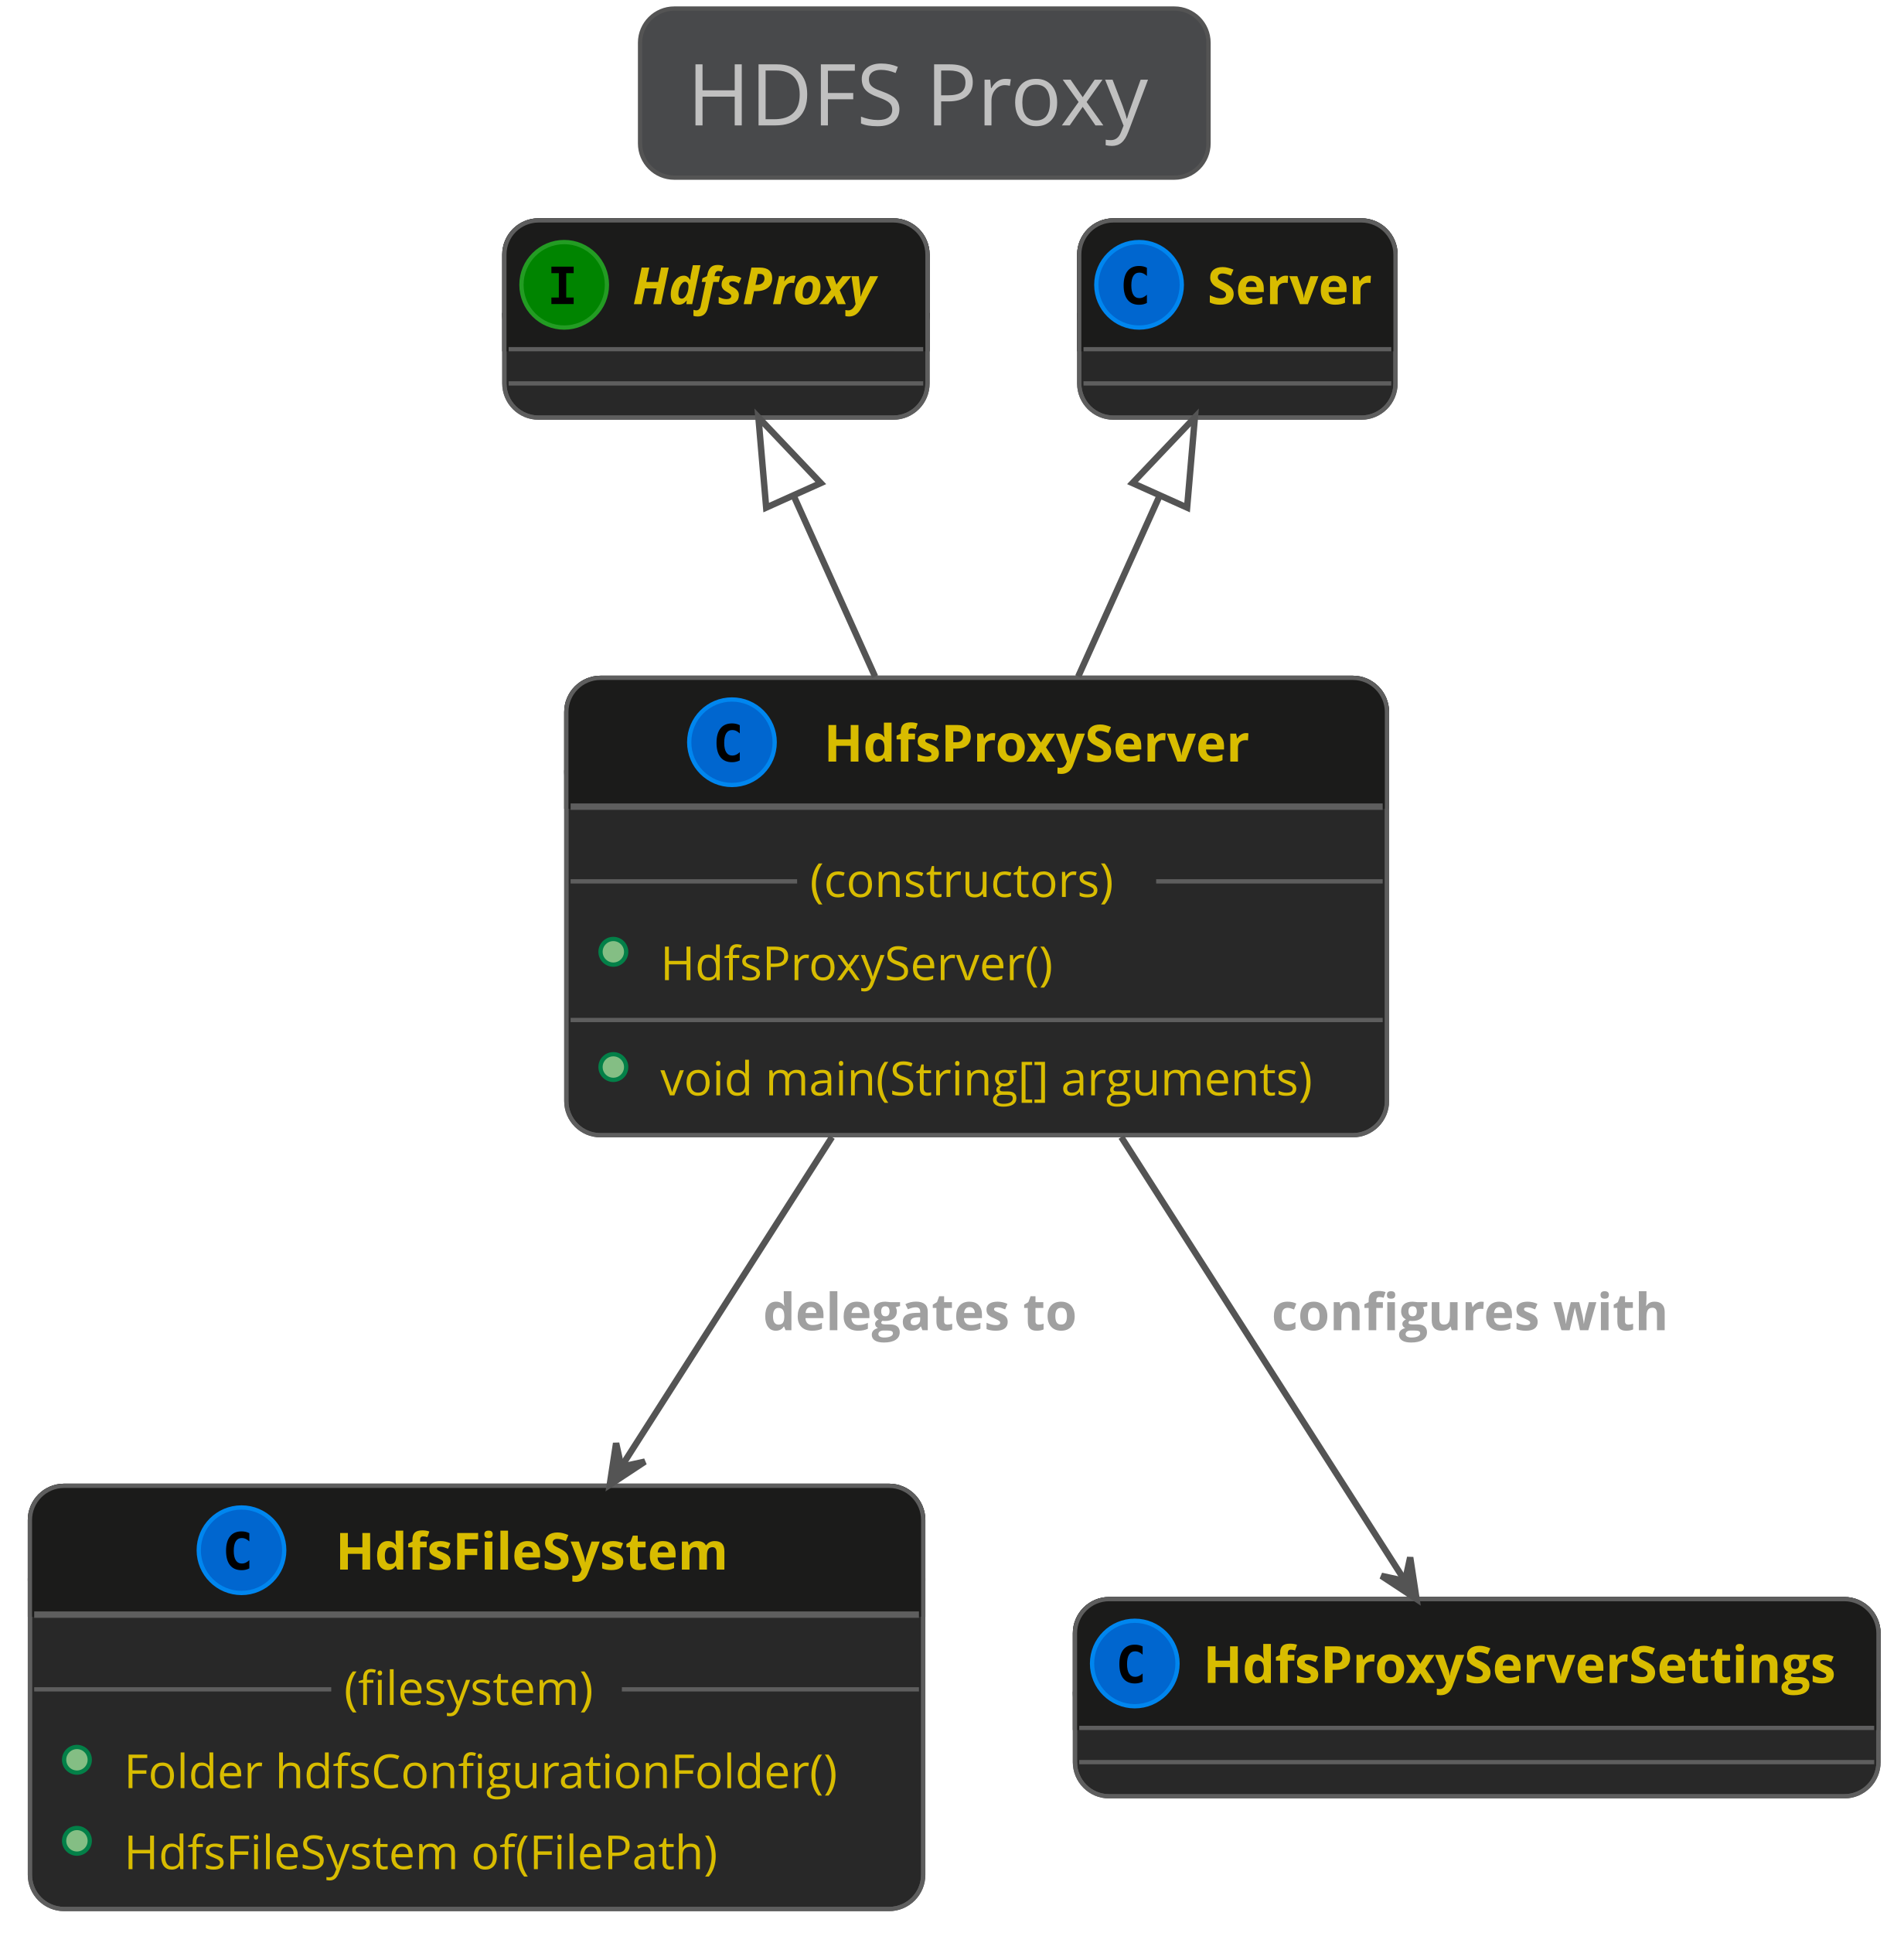
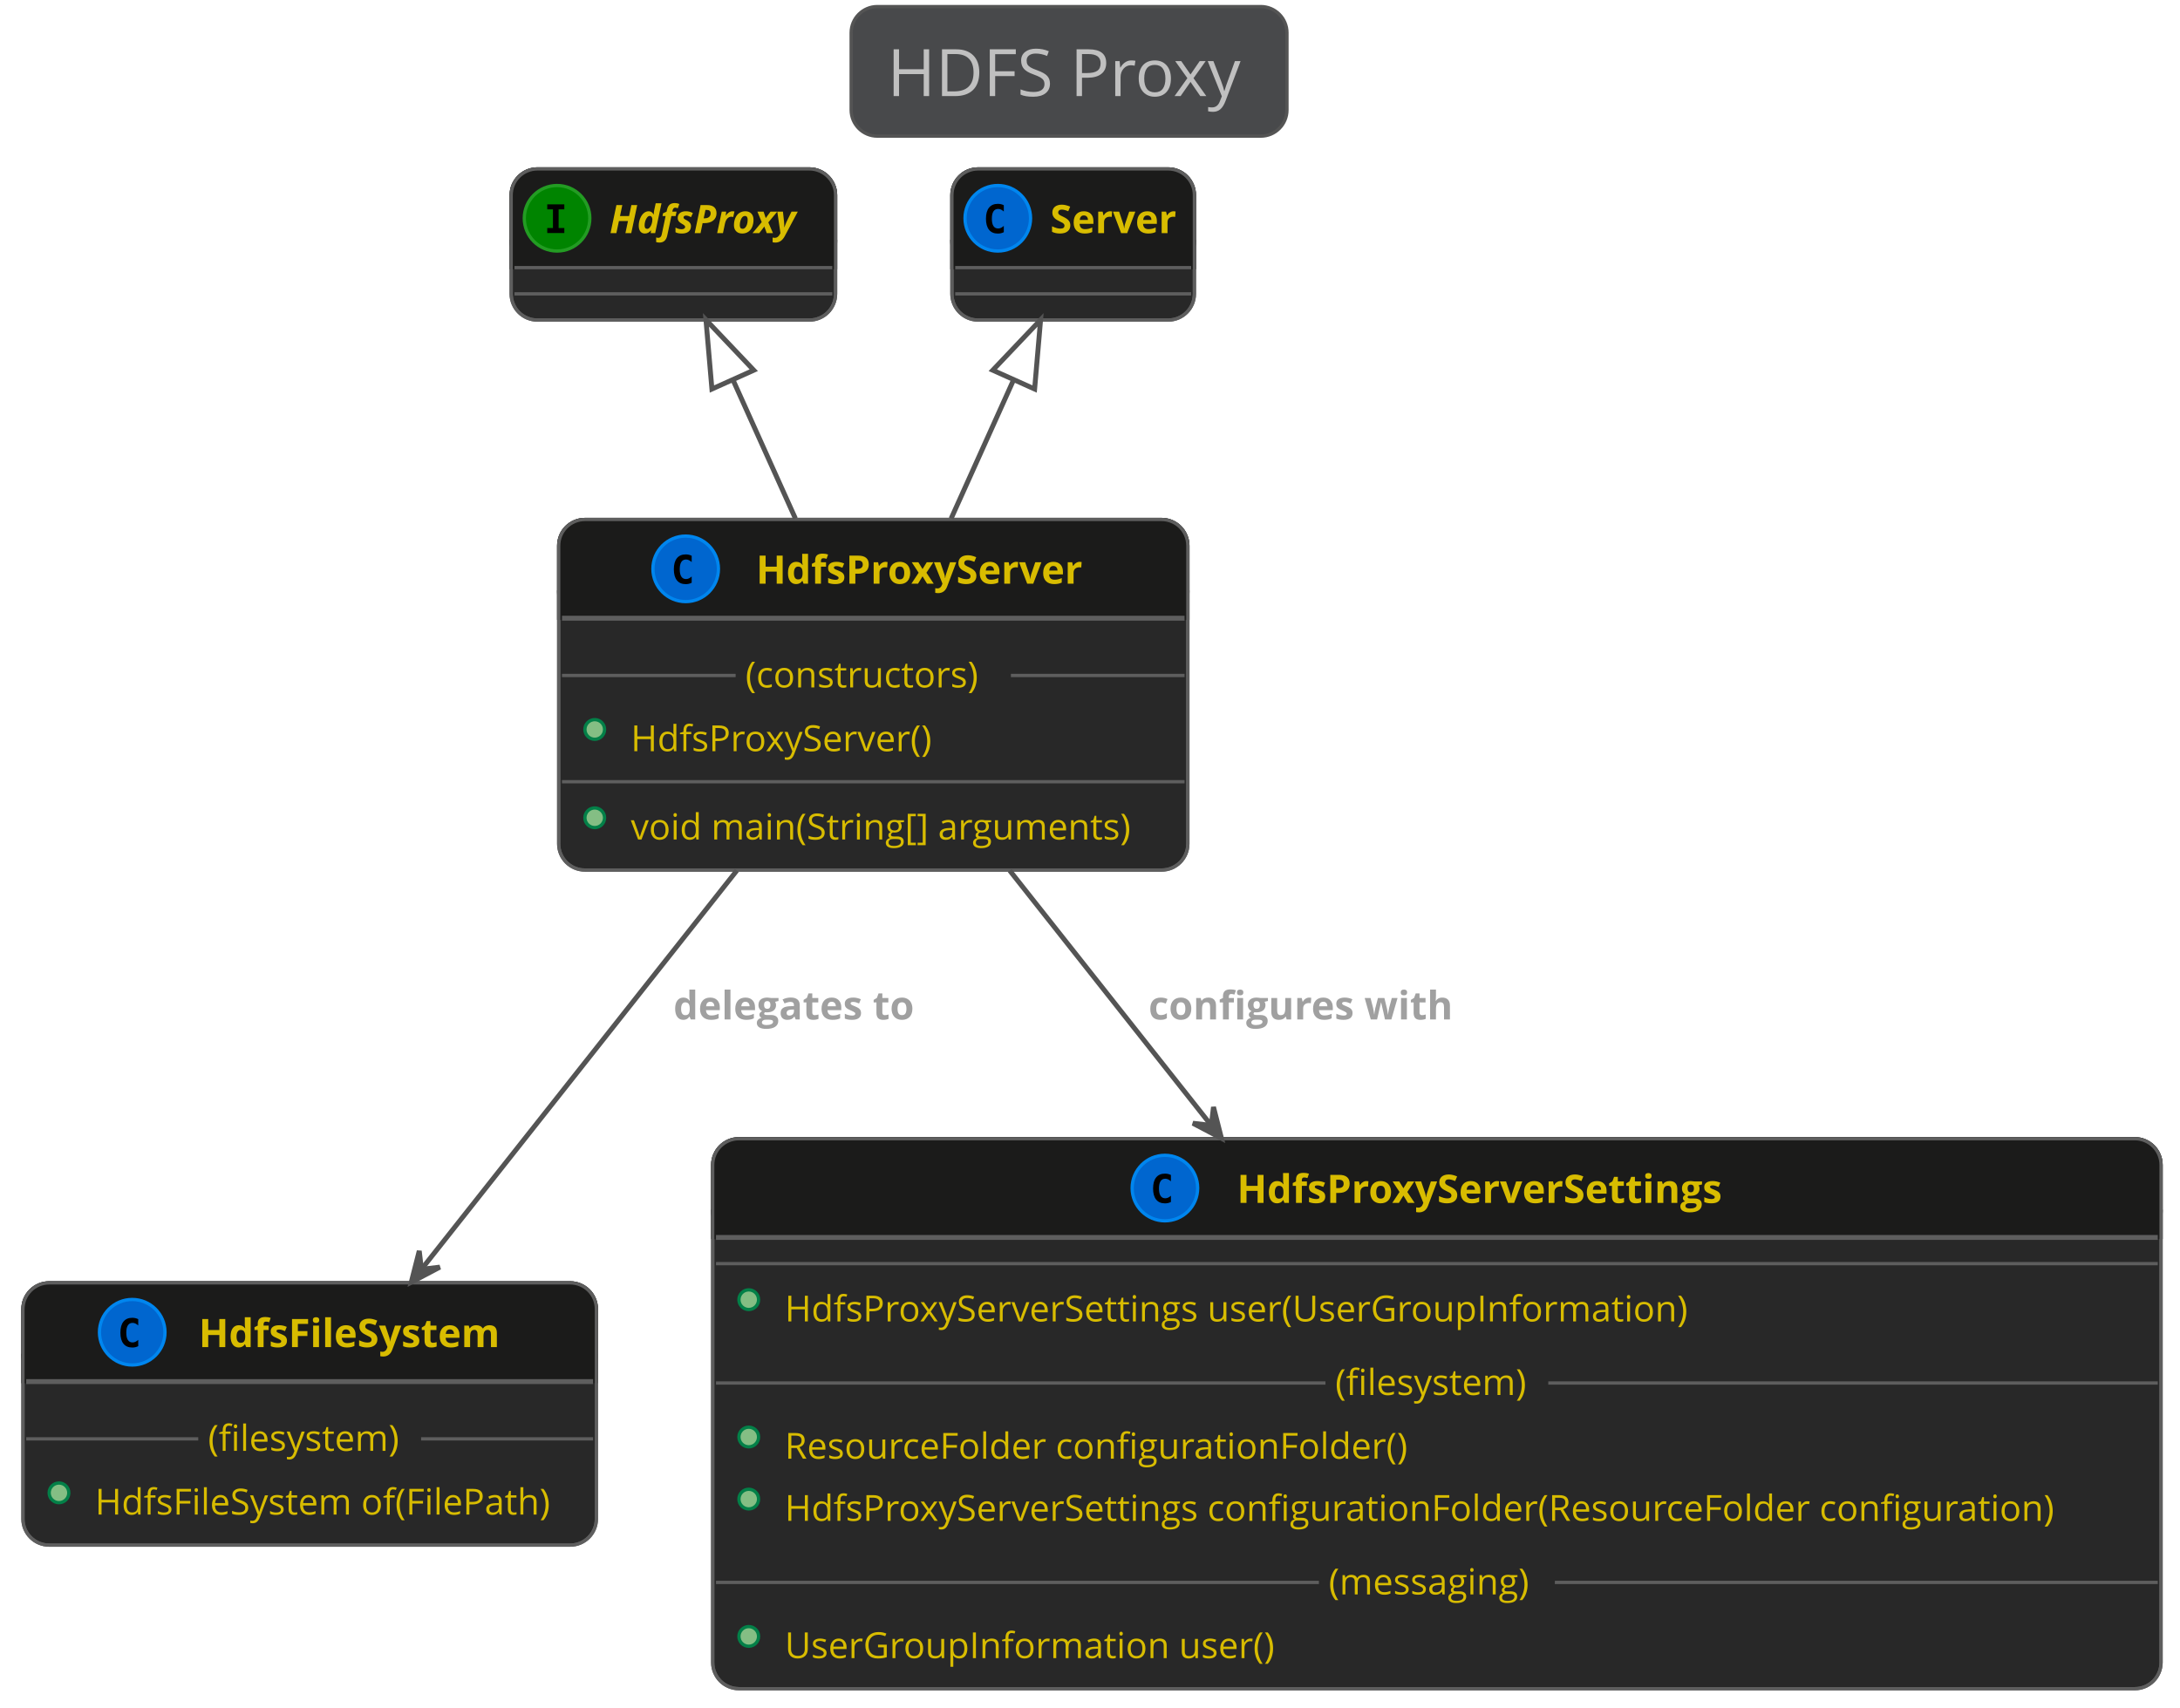
- <svg xmlns="http://www.w3.org/2000/svg" contentScriptType="application/ecmascript" contentStyleType="text/css" height="471.875px" preserveAspectRatio="none" style="width:464px;height:471px;background:#333333;" version="1.1" viewBox="0 0 464 471" width="464.583px" zoomAndPan="magnify">
+ <svg xmlns="http://www.w3.org/2000/svg" contentScriptType="application/ecmascript" contentStyleType="text/css" height="543.75px" preserveAspectRatio="none" style="width:693px;height:543px;background:#333333;" version="1.1" viewBox="0 0 693 543" width="693.75px" zoomAndPan="magnify">
  <defs />
  <g>
-     <rect fill="#48494B" height="41.203" rx="8.333" ry="8.333" style="stroke:#545454;stroke-width:1.042;" width="138.542" x="155.99" y="2.083" />
-     <text fill="#C0C0C0" font-family="Open Sans,Avenir,Nunito,Arial,Helvetica,SansSerif" font-size="20.833" lengthAdjust="spacing" textLength="115.625" x="167.448" y="30.558">HDFS Proxy</text>
-     <rect codeLine="6" fill="#282828" height="48.055" id="HdfsProxy" rx="8.333" ry="8.333" style="stroke:#5E5E5E;stroke-width:1.042;" width="103.125" x="122.917" y="53.703" />
-     <rect fill="#1B1B1A" height="31.388" rx="8.333" ry="8.333" style="stroke:#1B1B1A;stroke-width:1.042;" width="103.125" x="122.917" y="53.703" />
-     <rect fill="#1B1B1A" height="8.333" style="stroke:#1B1B1A;stroke-width:1.042;" width="103.125" x="122.917" y="76.758" />
-     <rect codeLine="6" fill="none" height="48.055" id="HdfsProxy" rx="8.333" ry="8.333" style="stroke:#5E5E5E;stroke-width:1.042;" width="103.125" x="122.917" y="53.703" />
-     <ellipse cx="137.5" cy="69.397" fill="#008400" rx="10.417" ry="10.417" style="stroke:#239C23;stroke-width:1.042;" />
-     <path d="M134.383,66.559 L134.383,64.972 L139.809,64.972 L139.809,66.559 L137.996,66.559 L137.996,72.498 L139.809,72.498 L139.809,74.085 L134.383,74.085 L134.383,72.498 L136.196,72.498 L136.196,66.559 Z " fill="#000000" />
-     <text fill="#D8BC00" font-family="Open Sans,Avenir,Nunito,Arial,Helvetica,SansSerif" font-size="12.5" font-style="italic" font-weight="bold" lengthAdjust="spacing" textLength="65.625" x="154.167" y="74.121">HdfsProxy</text>
-     <line style="stroke:#5E5E5E;stroke-width:1.042;" x1="123.958" x2="225" y1="85.091" y2="85.091" />
-     <line style="stroke:#5E5E5E;stroke-width:1.042;" x1="123.958" x2="225" y1="93.424" y2="93.424" />
-     <rect codeLine="8" fill="#282828" height="103.123" id="HdfsFileSystem" rx="8.333" ry="8.333" style="stroke:#5E5E5E;stroke-width:1.042;" width="217.708" x="7.292" y="362.036" />
-     <rect fill="#1B1B1A" height="31.388" rx="8.333" ry="8.333" style="stroke:#1B1B1A;stroke-width:1.042;" width="217.708" x="7.292" y="362.036" />
-     <rect fill="#1B1B1A" height="8.333" style="stroke:#1B1B1A;stroke-width:1.042;" width="217.708" x="7.292" y="385.091" />
-     <rect codeLine="8" fill="none" height="103.123" id="HdfsFileSystem" rx="8.333" ry="8.333" style="stroke:#5E5E5E;stroke-width:1.042;" width="217.708" x="7.292" y="362.036" />
-     <ellipse cx="58.854" cy="377.73" fill="#0066CF" rx="10.417" ry="10.417" style="stroke:#0086EF;stroke-width:1.042;" />
-     <path d="M60.765,382.155 Q60.337,382.375 59.867,382.485 Q59.397,382.595 58.879,382.595 Q57.035,382.595 56.065,381.38 Q55.094,380.166 55.094,377.871 Q55.094,375.57 56.065,374.355 Q57.035,373.14 58.879,373.14 Q59.397,373.14 59.873,373.25 Q60.349,373.36 60.765,373.58 L60.765,375.582 Q60.301,375.155 59.864,374.956 Q59.428,374.758 58.964,374.758 Q57.975,374.758 57.472,375.542 Q56.968,376.327 56.968,377.871 Q56.968,379.409 57.472,380.193 Q57.975,380.977 58.964,380.977 Q59.428,380.977 59.864,380.779 Q60.301,380.581 60.765,380.153 Z " fill="#000000" />
-     <text fill="#D8BC00" font-family="Open Sans,Avenir,Nunito,Arial,Helvetica,SansSerif" font-size="12.5" font-weight="bold" lengthAdjust="spacing" textLength="100" x="81.771" y="382.454">HdfsFileSystem</text>
-     <line style="stroke:#5E5E5E;stroke-width:1.562;" x1="8.333" x2="223.958" y1="393.425" y2="393.425" />
-     <ellipse cx="18.75" cy="428.794" fill="#84BE84" rx="3.125" ry="3.125" style="stroke:#038048;stroke-width:1.042;" />
-     <text fill="#D8BC00" font-family="Open Sans,Avenir,Nunito,Arial,Helvetica,SansSerif" font-size="11.458" lengthAdjust="spacing" textLength="185.417" x="30.208" y="435.706">Folder hdfsConfigurationFolder()</text>
-     <ellipse cx="18.75" cy="448.539" fill="#84BE84" rx="3.125" ry="3.125" style="stroke:#038048;stroke-width:1.042;" />
-     <text fill="#D8BC00" font-family="Open Sans,Avenir,Nunito,Arial,Helvetica,SansSerif" font-size="11.458" lengthAdjust="spacing" textLength="150" x="30.208" y="455.45">HdfsFileSystem of(FilePath)</text>
-     <line style="stroke:#5E5E5E;stroke-width:1.042;" x1="8.333" x2="80.729" y1="411.63" y2="411.63" />
-     <text fill="#D8BC00" font-family="Open Sans,Avenir,Nunito,Arial,Helvetica,SansSerif" font-size="11.458" lengthAdjust="spacing" textLength="64.583" x="83.854" y="415.44">(filesystem)</text>
-     <line style="stroke:#5E5E5E;stroke-width:1.042;" x1="151.562" x2="223.958" y1="411.63" y2="411.63" />
-     <rect fill="#282828" height="48.055" id="Server" rx="8.333" ry="8.333" style="stroke:#5E5E5E;stroke-width:1.042;" width="77.083" x="263.021" y="53.703" />
-     <rect fill="#1B1B1A" height="31.388" rx="8.333" ry="8.333" style="stroke:#1B1B1A;stroke-width:1.042;" width="77.083" x="263.021" y="53.703" />
-     <rect fill="#1B1B1A" height="8.333" style="stroke:#1B1B1A;stroke-width:1.042;" width="77.083" x="263.021" y="76.758" />
-     <rect fill="none" height="48.055" id="Server" rx="8.333" ry="8.333" style="stroke:#5E5E5E;stroke-width:1.042;" width="77.083" x="263.021" y="53.703" />
-     <ellipse cx="277.604" cy="69.397" fill="#0066CF" rx="10.417" ry="10.417" style="stroke:#0086EF;stroke-width:1.042;" />
-     <path d="M279.515,73.822 Q279.087,74.042 278.617,74.152 Q278.147,74.261 277.629,74.261 Q275.785,74.261 274.815,73.047 Q273.844,71.832 273.844,69.537 Q273.844,67.236 274.815,66.022 Q275.785,64.807 277.629,64.807 Q278.147,64.807 278.623,64.917 Q279.099,65.027 279.515,65.247 L279.515,67.249 Q279.051,66.821 278.614,66.623 Q278.178,66.425 277.714,66.425 Q276.725,66.425 276.222,67.209 Q275.718,67.993 275.718,69.537 Q275.718,71.075 276.222,71.86 Q276.725,72.644 277.714,72.644 Q278.178,72.644 278.614,72.446 Q279.051,72.247 279.515,71.82 Z " fill="#000000" />
-     <text fill="#D8BC00" font-family="Open Sans,Avenir,Nunito,Arial,Helvetica,SansSerif" font-size="12.5" font-weight="bold" lengthAdjust="spacing" textLength="39.583" x="294.271" y="74.121">Server</text>
-     <line style="stroke:#5E5E5E;stroke-width:1.042;" x1="264.062" x2="339.062" y1="85.091" y2="85.091" />
-     <line style="stroke:#5E5E5E;stroke-width:1.042;" x1="264.062" x2="339.062" y1="93.424" y2="93.424" />
-     <rect codeLine="19" fill="#282828" height="111.456" id="HdfsProxyServer" rx="8.333" ry="8.333" style="stroke:#5E5E5E;stroke-width:1.042;" width="200" x="138.021" y="165.161" />
-     <rect fill="#1B1B1A" height="31.388" rx="8.333" ry="8.333" style="stroke:#1B1B1A;stroke-width:1.042;" width="200" x="138.021" y="165.161" />
-     <rect fill="#1B1B1A" height="8.333" style="stroke:#1B1B1A;stroke-width:1.042;" width="200" x="138.021" y="188.216" />
-     <rect codeLine="19" fill="none" height="111.456" id="HdfsProxyServer" rx="8.333" ry="8.333" style="stroke:#5E5E5E;stroke-width:1.042;" width="200" x="138.021" y="165.161" />
-     <ellipse cx="178.385" cy="180.855" fill="#0066CF" rx="10.417" ry="10.417" style="stroke:#0086EF;stroke-width:1.042;" />
-     <path d="M180.296,185.28 Q179.869,185.5 179.399,185.61 Q178.929,185.72 178.41,185.72 Q176.567,185.72 175.596,184.505 Q174.626,183.291 174.626,180.996 Q174.626,178.695 175.596,177.48 Q176.567,176.266 178.41,176.266 Q178.929,176.266 179.405,176.375 Q179.881,176.485 180.296,176.705 L180.296,178.707 Q179.832,178.28 179.395,178.081 Q178.959,177.883 178.495,177.883 Q177.506,177.883 177.003,178.667 Q176.499,179.452 176.499,180.996 Q176.499,182.534 177.003,183.318 Q177.506,184.102 178.495,184.102 Q178.959,184.102 179.395,183.904 Q179.832,183.706 180.296,183.278 Z " fill="#000000" />
-     <text fill="#D8BC00" font-family="Open Sans,Avenir,Nunito,Arial,Helvetica,SansSerif" font-size="12.5" font-weight="bold" lengthAdjust="spacing" textLength="105.208" x="200.781" y="185.579">HdfsProxyServer</text>
-     <line style="stroke:#5E5E5E;stroke-width:1.562;" x1="139.062" x2="336.979" y1="196.549" y2="196.549" />
-     <ellipse cx="149.479" cy="231.919" fill="#84BE84" rx="3.125" ry="3.125" style="stroke:#038048;stroke-width:1.042;" />
-     <text fill="#D8BC00" font-family="Open Sans,Avenir,Nunito,Arial,Helvetica,SansSerif" font-size="11.458" lengthAdjust="spacing" textLength="102.083" x="160.938" y="238.831">HdfsProxyServer()</text>
-     <line style="stroke:#5E5E5E;stroke-width:1.042;" x1="139.062" x2="194.271" y1="214.755" y2="214.755" />
-     <text fill="#D8BC00" font-family="Open Sans,Avenir,Nunito,Arial,Helvetica,SansSerif" font-size="11.458" lengthAdjust="spacing" textLength="81.25" x="197.396" y="218.565">(constructors)</text>
-     <line style="stroke:#5E5E5E;stroke-width:1.042;" x1="281.771" x2="336.979" y1="214.755" y2="214.755" />
-     <line style="stroke:#5E5E5E;stroke-width:1.042;" x1="139.062" x2="336.979" y1="248.539" y2="248.539" />
-     <ellipse cx="149.479" cy="259.998" fill="#84BE84" rx="3.125" ry="3.125" style="stroke:#038048;stroke-width:1.042;" />
-     <text fill="#D8BC00" font-family="Open Sans,Avenir,Nunito,Arial,Helvetica,SansSerif" font-size="11.458" lengthAdjust="spacing" textLength="167.708" x="160.938" y="266.909">void main(String[] arguments)</text>
-     <rect codeLine="27" fill="#282828" height="48.055" id="HdfsProxyServerSettings" rx="8.333" ry="8.333" style="stroke:#5E5E5E;stroke-width:1.042;" width="195.833" x="261.979" y="389.64" />
-     <rect fill="#1B1B1A" height="31.388" rx="8.333" ry="8.333" style="stroke:#1B1B1A;stroke-width:1.042;" width="195.833" x="261.979" y="389.64" />
-     <rect fill="#1B1B1A" height="8.333" style="stroke:#1B1B1A;stroke-width:1.042;" width="195.833" x="261.979" y="412.695" />
-     <rect codeLine="27" fill="none" height="48.055" id="HdfsProxyServerSettings" rx="8.333" ry="8.333" style="stroke:#5E5E5E;stroke-width:1.042;" width="195.833" x="261.979" y="389.64" />
-     <ellipse cx="276.562" cy="405.334" fill="#0066CF" rx="10.417" ry="10.417" style="stroke:#0086EF;stroke-width:1.042;" />
-     <path d="M278.473,409.76 Q278.046,409.979 277.576,410.089 Q277.106,410.199 276.587,410.199 Q274.744,410.199 273.773,408.984 Q272.803,407.77 272.803,405.475 Q272.803,403.174 273.773,401.959 Q274.744,400.745 276.587,400.745 Q277.106,400.745 277.582,400.854 Q278.058,400.964 278.473,401.184 L278.473,403.186 Q278.009,402.759 277.573,402.56 Q277.136,402.362 276.672,402.362 Q275.684,402.362 275.18,403.146 Q274.676,403.931 274.676,405.475 Q274.676,407.013 275.18,407.797 Q275.684,408.582 276.672,408.582 Q277.136,408.582 277.573,408.383 Q278.009,408.185 278.473,407.758 Z " fill="#000000" />
-     <text fill="#D8BC00" font-family="Open Sans,Avenir,Nunito,Arial,Helvetica,SansSerif" font-size="12.5" font-weight="bold" lengthAdjust="spacing" textLength="158.333" x="293.229" y="410.059">HdfsProxyServerSettings</text>
-     <line style="stroke:#5E5E5E;stroke-width:1.042;" x1="263.021" x2="456.771" y1="421.029" y2="421.029" />
-     <line style="stroke:#5E5E5E;stroke-width:1.042;" x1="263.021" x2="456.771" y1="429.362" y2="429.362" />
-     <path codeLine="15" d="M282.542,120.953 C276.333,134.744 269.344,150.276 262.771,164.859 " fill="none" id="Server-backto-HdfsProxyServer" style="stroke:#545454;stroke-width:1.562;" />
-     <polygon fill="none" points="276.01,117.703,291.208,101.692,289.312,123.682,276.01,117.703" style="stroke:#545454;stroke-width:1.562;" />
-     <path codeLine="16" d="M193.5,120.953 C199.708,134.744 206.698,150.276 213.271,164.859 " fill="none" id="HdfsProxy-backto-HdfsProxyServer" style="stroke:#545454;stroke-width:1.562;" />
-     <polygon fill="none" points="186.729,123.682,184.833,101.692,200.031,117.703,186.729,123.682" style="stroke:#545454;stroke-width:1.562;" />
-     <path codeLine="17" d="M202.771,277.067 C186.688,302.224 167.688,331.942 151.583,357.14 " fill="none" id="HdfsProxyServer-to-HdfsFileSystem" style="stroke:#545454;stroke-width:1.562;" />
-     <polygon fill="#545454" points="148.604,361.786,157.17,356.14,151.414,357.401,150.153,351.644,148.604,361.786" style="stroke:#545454;stroke-width:1.562;" />
-     <text fill="#A0A0A0" font-family="Open Sans,Avenir,Nunito,Arial,Helvetica,SansSerif" font-size="12.5" font-weight="bold" lengthAdjust="spacing" textLength="80.208" x="185.938" y="324.121">delegates to</text>
-     <path codeLine="18" d="M273.271,277.067 C295.865,312.411 324.229,356.776 342.219,384.901 " fill="none" id="HdfsProxyServer-to-HdfsProxyServerSettings" style="stroke:#545454;stroke-width:1.562;" />
-     <polygon fill="#545454" points="345.229,389.62,343.68,379.478,342.42,385.234,336.663,383.973,345.229,389.62" style="stroke:#545454;stroke-width:1.562;" />
-     <text fill="#A0A0A0" font-family="Open Sans,Avenir,Nunito,Arial,Helvetica,SansSerif" font-size="12.5" font-weight="bold" lengthAdjust="spacing" textLength="101.042" x="309.896" y="324.121">configures with</text>
+     <rect fill="#48494B" height="41.203" rx="8.333" ry="8.333" style="stroke:#545454;stroke-width:1.042;" width="138.542" x="270.573" y="2.083" />
+     <text fill="#C0C0C0" font-family="Open Sans,Avenir,Nunito,Arial,Helvetica,SansSerif" font-size="20.833" lengthAdjust="spacing" textLength="115.625" x="282.031" y="30.558">HDFS Proxy</text>
+     <rect codeLine="6" fill="#282828" height="48.055" id="HdfsProxy" rx="8.333" ry="8.333" style="stroke:#5E5E5E;stroke-width:1.042;" width="103.125" x="162.5" y="53.703" />
+     <rect fill="#1B1B1A" height="31.388" rx="8.333" ry="8.333" style="stroke:#1B1B1A;stroke-width:1.042;" width="103.125" x="162.5" y="53.703" />
+     <rect fill="#1B1B1A" height="8.333" style="stroke:#1B1B1A;stroke-width:1.042;" width="103.125" x="162.5" y="76.758" />
+     <rect codeLine="6" fill="none" height="48.055" id="HdfsProxy" rx="8.333" ry="8.333" style="stroke:#5E5E5E;stroke-width:1.042;" width="103.125" x="162.5" y="53.703" />
+     <ellipse cx="177.083" cy="69.397" fill="#008400" rx="10.417" ry="10.417" style="stroke:#239C23;stroke-width:1.042;" />
+     <path d="M173.966,66.559 L173.966,64.972 L179.393,64.972 L179.393,66.559 L177.58,66.559 L177.58,72.498 L179.393,72.498 L179.393,74.085 L173.966,74.085 L173.966,72.498 L175.779,72.498 L175.779,66.559 Z " fill="#000000" />
+     <text fill="#D8BC00" font-family="Open Sans,Avenir,Nunito,Arial,Helvetica,SansSerif" font-size="12.5" font-style="italic" font-weight="bold" lengthAdjust="spacing" textLength="65.625" x="193.75" y="74.121">HdfsProxy</text>
+     <line style="stroke:#5E5E5E;stroke-width:1.042;" x1="163.542" x2="264.583" y1="85.091" y2="85.091" />
+     <line style="stroke:#5E5E5E;stroke-width:1.042;" x1="163.542" x2="264.583" y1="93.424" y2="93.424" />
+     <rect codeLine="8" fill="#282828" height="83.378" id="HdfsFileSystem" rx="8.333" ry="8.333" style="stroke:#5E5E5E;stroke-width:1.042;" width="182.292" x="7.292" y="407.87" />
+     <rect fill="#1B1B1A" height="31.388" rx="8.333" ry="8.333" style="stroke:#1B1B1A;stroke-width:1.042;" width="182.292" x="7.292" y="407.87" />
+     <rect fill="#1B1B1A" height="8.333" style="stroke:#1B1B1A;stroke-width:1.042;" width="182.292" x="7.292" y="430.925" />
+     <rect codeLine="8" fill="none" height="83.378" id="HdfsFileSystem" rx="8.333" ry="8.333" style="stroke:#5E5E5E;stroke-width:1.042;" width="182.292" x="7.292" y="407.87" />
+     <ellipse cx="42.031" cy="423.564" fill="#0066CF" rx="10.417" ry="10.417" style="stroke:#0086EF;stroke-width:1.042;" />
+     <path d="M43.942,427.989 Q43.514,428.208 43.044,428.318 Q42.575,428.428 42.056,428.428 Q40.212,428.428 39.242,427.214 Q38.272,425.999 38.272,423.704 Q38.272,421.403 39.242,420.188 Q40.212,418.974 42.056,418.974 Q42.575,418.974 43.05,419.084 Q43.527,419.193 43.942,419.413 L43.942,421.415 Q43.478,420.988 43.041,420.79 Q42.605,420.591 42.141,420.591 Q41.152,420.591 40.649,421.375 Q40.145,422.16 40.145,423.704 Q40.145,425.242 40.649,426.026 Q41.152,426.811 42.141,426.811 Q42.605,426.811 43.041,426.612 Q43.478,426.414 43.942,425.987 Z " fill="#000000" />
+     <text fill="#D8BC00" font-family="Open Sans,Avenir,Nunito,Arial,Helvetica,SansSerif" font-size="12.5" font-weight="bold" lengthAdjust="spacing" textLength="100" x="63.177" y="428.288">HdfsFileSystem</text>
+     <line style="stroke:#5E5E5E;stroke-width:1.562;" x1="8.333" x2="188.542" y1="439.258" y2="439.258" />
+     <ellipse cx="18.75" cy="474.628" fill="#84BE84" rx="3.125" ry="3.125" style="stroke:#038048;stroke-width:1.042;" />
+     <text fill="#D8BC00" font-family="Open Sans,Avenir,Nunito,Arial,Helvetica,SansSerif" font-size="11.458" lengthAdjust="spacing" textLength="150" x="30.208" y="481.539">HdfsFileSystem of(FilePath)</text>
+     <line style="stroke:#5E5E5E;stroke-width:1.042;" x1="8.333" x2="63.021" y1="457.464" y2="457.464" />
+     <text fill="#D8BC00" font-family="Open Sans,Avenir,Nunito,Arial,Helvetica,SansSerif" font-size="11.458" lengthAdjust="spacing" textLength="64.583" x="66.146" y="461.273">(filesystem)</text>
+     <line style="stroke:#5E5E5E;stroke-width:1.042;" x1="133.854" x2="188.542" y1="457.464" y2="457.464" />
+     <rect fill="#282828" height="48.055" id="Server" rx="8.333" ry="8.333" style="stroke:#5E5E5E;stroke-width:1.042;" width="77.083" x="302.604" y="53.703" />
+     <rect fill="#1B1B1A" height="31.388" rx="8.333" ry="8.333" style="stroke:#1B1B1A;stroke-width:1.042;" width="77.083" x="302.604" y="53.703" />
+     <rect fill="#1B1B1A" height="8.333" style="stroke:#1B1B1A;stroke-width:1.042;" width="77.083" x="302.604" y="76.758" />
+     <rect fill="none" height="48.055" id="Server" rx="8.333" ry="8.333" style="stroke:#5E5E5E;stroke-width:1.042;" width="77.083" x="302.604" y="53.703" />
+     <ellipse cx="317.188" cy="69.397" fill="#0066CF" rx="10.417" ry="10.417" style="stroke:#0086EF;stroke-width:1.042;" />
+     <path d="M319.098,73.822 Q318.671,74.042 318.201,74.152 Q317.731,74.261 317.212,74.261 Q315.369,74.261 314.398,73.047 Q313.428,71.832 313.428,69.537 Q313.428,67.236 314.398,66.022 Q315.369,64.807 317.212,64.807 Q317.731,64.807 318.207,64.917 Q318.683,65.027 319.098,65.247 L319.098,67.249 Q318.634,66.821 318.198,66.623 Q317.761,66.425 317.297,66.425 Q316.309,66.425 315.805,67.209 Q315.301,67.993 315.301,69.537 Q315.301,71.075 315.805,71.86 Q316.309,72.644 317.297,72.644 Q317.761,72.644 318.198,72.446 Q318.634,72.247 319.098,71.82 Z " fill="#000000" />
+     <text fill="#D8BC00" font-family="Open Sans,Avenir,Nunito,Arial,Helvetica,SansSerif" font-size="12.5" font-weight="bold" lengthAdjust="spacing" textLength="39.583" x="333.854" y="74.121">Server</text>
+     <line style="stroke:#5E5E5E;stroke-width:1.042;" x1="303.646" x2="378.646" y1="85.091" y2="85.091" />
+     <line style="stroke:#5E5E5E;stroke-width:1.042;" x1="303.646" x2="378.646" y1="93.424" y2="93.424" />
+     <rect codeLine="18" fill="#282828" height="111.456" id="HdfsProxyServer" rx="8.333" ry="8.333" style="stroke:#5E5E5E;stroke-width:1.042;" width="200" x="177.604" y="165.161" />
+     <rect fill="#1B1B1A" height="31.388" rx="8.333" ry="8.333" style="stroke:#1B1B1A;stroke-width:1.042;" width="200" x="177.604" y="165.161" />
+     <rect fill="#1B1B1A" height="8.333" style="stroke:#1B1B1A;stroke-width:1.042;" width="200" x="177.604" y="188.216" />
+     <rect codeLine="18" fill="none" height="111.456" id="HdfsProxyServer" rx="8.333" ry="8.333" style="stroke:#5E5E5E;stroke-width:1.042;" width="200" x="177.604" y="165.161" />
+     <ellipse cx="217.969" cy="180.855" fill="#0066CF" rx="10.417" ry="10.417" style="stroke:#0086EF;stroke-width:1.042;" />
+     <path d="M219.879,185.28 Q219.452,185.5 218.982,185.61 Q218.512,185.72 217.993,185.72 Q216.15,185.72 215.179,184.505 Q214.209,183.291 214.209,180.996 Q214.209,178.695 215.179,177.48 Q216.15,176.266 217.993,176.266 Q218.512,176.266 218.988,176.375 Q219.464,176.485 219.879,176.705 L219.879,178.707 Q219.415,178.28 218.979,178.081 Q218.542,177.883 218.079,177.883 Q217.09,177.883 216.586,178.667 Q216.083,179.452 216.083,180.996 Q216.083,182.534 216.586,183.318 Q217.09,184.102 218.079,184.102 Q218.542,184.102 218.979,183.904 Q219.415,183.706 219.879,183.278 Z " fill="#000000" />
+     <text fill="#D8BC00" font-family="Open Sans,Avenir,Nunito,Arial,Helvetica,SansSerif" font-size="12.5" font-weight="bold" lengthAdjust="spacing" textLength="105.208" x="240.365" y="185.579">HdfsProxyServer</text>
+     <line style="stroke:#5E5E5E;stroke-width:1.562;" x1="178.646" x2="376.562" y1="196.549" y2="196.549" />
+     <ellipse cx="189.062" cy="231.919" fill="#84BE84" rx="3.125" ry="3.125" style="stroke:#038048;stroke-width:1.042;" />
+     <text fill="#D8BC00" font-family="Open Sans,Avenir,Nunito,Arial,Helvetica,SansSerif" font-size="11.458" lengthAdjust="spacing" textLength="102.083" x="200.521" y="238.831">HdfsProxyServer()</text>
+     <line style="stroke:#5E5E5E;stroke-width:1.042;" x1="178.646" x2="233.854" y1="214.755" y2="214.755" />
+     <text fill="#D8BC00" font-family="Open Sans,Avenir,Nunito,Arial,Helvetica,SansSerif" font-size="11.458" lengthAdjust="spacing" textLength="81.25" x="236.979" y="218.565">(constructors)</text>
+     <line style="stroke:#5E5E5E;stroke-width:1.042;" x1="321.354" x2="376.562" y1="214.755" y2="214.755" />
+     <line style="stroke:#5E5E5E;stroke-width:1.042;" x1="178.646" x2="376.562" y1="248.539" y2="248.539" />
+     <ellipse cx="189.062" cy="259.998" fill="#84BE84" rx="3.125" ry="3.125" style="stroke:#038048;stroke-width:1.042;" />
+     <text fill="#D8BC00" font-family="Open Sans,Avenir,Nunito,Arial,Helvetica,SansSerif" font-size="11.458" lengthAdjust="spacing" textLength="167.708" x="200.521" y="266.909">void main(String[] arguments)</text>
+     <rect codeLine="26" fill="#282828" height="174.858" id="HdfsProxyServerSettings" rx="8.333" ry="8.333" style="stroke:#5E5E5E;stroke-width:1.042;" width="460.417" x="226.562" y="362.036" />
+     <rect fill="#1B1B1A" height="31.388" rx="8.333" ry="8.333" style="stroke:#1B1B1A;stroke-width:1.042;" width="460.417" x="226.562" y="362.036" />
+     <rect fill="#1B1B1A" height="8.333" style="stroke:#1B1B1A;stroke-width:1.042;" width="460.417" x="226.562" y="385.091" />
+     <rect codeLine="26" fill="none" height="174.858" id="HdfsProxyServerSettings" rx="8.333" ry="8.333" style="stroke:#5E5E5E;stroke-width:1.042;" width="460.417" x="226.562" y="362.036" />
+     <ellipse cx="370.312" cy="377.73" fill="#0066CF" rx="10.417" ry="10.417" style="stroke:#0086EF;stroke-width:1.042;" />
+     <path d="M372.223,382.155 Q371.796,382.375 371.326,382.485 Q370.856,382.595 370.337,382.595 Q368.494,382.595 367.523,381.38 Q366.553,380.166 366.553,377.871 Q366.553,375.57 367.523,374.355 Q368.494,373.14 370.337,373.14 Q370.856,373.14 371.332,373.25 Q371.808,373.36 372.223,373.58 L372.223,375.582 Q371.759,375.155 371.323,374.956 Q370.886,374.758 370.422,374.758 Q369.434,374.758 368.93,375.542 Q368.426,376.327 368.426,377.871 Q368.426,379.409 368.93,380.193 Q369.434,380.977 370.422,380.977 Q370.886,380.977 371.323,380.779 Q371.759,380.581 372.223,380.153 Z " fill="#000000" />
+     <text fill="#D8BC00" font-family="Open Sans,Avenir,Nunito,Arial,Helvetica,SansSerif" font-size="12.5" font-weight="bold" lengthAdjust="spacing" textLength="158.333" x="393.229" y="382.454">HdfsProxyServerSettings</text>
+     <line style="stroke:#5E5E5E;stroke-width:1.562;" x1="227.604" x2="685.938" y1="393.425" y2="393.425" />
+     <line style="stroke:#5E5E5E;stroke-width:1.042;" x1="227.604" x2="685.938" y1="401.758" y2="401.758" />
+     <ellipse cx="238.021" cy="413.216" fill="#84BE84" rx="3.125" ry="3.125" style="stroke:#038048;stroke-width:1.042;" />
+     <text fill="#D8BC00" font-family="Open Sans,Avenir,Nunito,Arial,Helvetica,SansSerif" font-size="11.458" lengthAdjust="spacing" textLength="302.083" x="249.479" y="420.127">HdfsProxyServerSettings user(UserGroupInformation)</text>
+     <ellipse cx="238.021" cy="456.873" fill="#84BE84" rx="3.125" ry="3.125" style="stroke:#038048;stroke-width:1.042;" />
+     <text fill="#D8BC00" font-family="Open Sans,Avenir,Nunito,Arial,Helvetica,SansSerif" font-size="11.458" lengthAdjust="spacing" textLength="210.417" x="249.479" y="463.784">ResourceFolder configurationFolder()</text>
+     <ellipse cx="238.021" cy="476.617" fill="#84BE84" rx="3.125" ry="3.125" style="stroke:#038048;stroke-width:1.042;" />
+     <text fill="#D8BC00" font-family="Open Sans,Avenir,Nunito,Arial,Helvetica,SansSerif" font-size="11.458" lengthAdjust="spacing" textLength="428.125" x="249.479" y="483.529">HdfsProxyServerSettings configurationFolder(ResourceFolder configuration)</text>
+     <line style="stroke:#5E5E5E;stroke-width:1.042;" x1="227.604" x2="421.354" y1="439.709" y2="439.709" />
+     <text fill="#D8BC00" font-family="Open Sans,Avenir,Nunito,Arial,Helvetica,SansSerif" font-size="11.458" lengthAdjust="spacing" textLength="64.583" x="424.479" y="443.518">(filesystem)</text>
+     <line style="stroke:#5E5E5E;stroke-width:1.042;" x1="492.188" x2="685.938" y1="439.709" y2="439.709" />
+     <ellipse cx="238.021" cy="520.274" fill="#84BE84" rx="3.125" ry="3.125" style="stroke:#038048;stroke-width:1.042;" />
+     <text fill="#D8BC00" font-family="Open Sans,Avenir,Nunito,Arial,Helvetica,SansSerif" font-size="11.458" lengthAdjust="spacing" textLength="163.542" x="249.479" y="527.185">UserGroupInformation user()</text>
+     <line style="stroke:#5E5E5E;stroke-width:1.042;" x1="227.604" x2="419.271" y1="503.11" y2="503.11" />
+     <text fill="#D8BC00" font-family="Open Sans,Avenir,Nunito,Arial,Helvetica,SansSerif" font-size="11.458" lengthAdjust="spacing" textLength="68.75" x="422.396" y="506.919">(messaging)</text>
+     <line style="stroke:#5E5E5E;stroke-width:1.042;" x1="494.271" x2="685.938" y1="503.11" y2="503.11" />
+     <path codeLine="14" d="M322.125,120.953 C315.917,134.744 308.927,150.276 302.354,164.859 " fill="none" id="Server-backto-HdfsProxyServer" style="stroke:#545454;stroke-width:1.562;" />
+     <polygon fill="none" points="315.594,117.703,330.792,101.692,328.896,123.682,315.594,117.703" style="stroke:#545454;stroke-width:1.562;" />
+     <path codeLine="15" d="M233.083,120.953 C239.292,134.744 246.281,150.276 252.854,164.859 " fill="none" id="HdfsProxy-backto-HdfsProxyServer" style="stroke:#545454;stroke-width:1.562;" />
+     <polygon fill="none" points="226.312,123.682,224.417,101.692,239.615,117.703,226.312,123.682" style="stroke:#545454;stroke-width:1.562;" />
+     <path codeLine="16" d="M234.229,276.776 C203.583,315.536 162.99,366.87 134.188,403.286 " fill="none" id="HdfsProxyServer-to-HdfsFileSystem" style="stroke:#545454;stroke-width:1.562;" />
+     <polygon fill="#545454" points="130.74,407.651,139.818,402.872,133.966,403.562,133.276,397.71,130.74,407.651" style="stroke:#545454;stroke-width:1.562;" />
+     <text fill="#A0A0A0" font-family="Open Sans,Avenir,Nunito,Arial,Helvetica,SansSerif" font-size="12.5" font-weight="bold" lengthAdjust="spacing" textLength="80.208" x="214.062" y="324.121">delegates to</text>
+     <path codeLine="17" d="M320.979,276.776 C340.146,301.015 363.198,330.171 384.833,357.526 " fill="none" id="HdfsProxyServer-to-HdfsProxyServerSettings" style="stroke:#545454;stroke-width:1.562;" />
+     <polygon fill="#545454" points="388.292,361.901,385.755,351.96,385.065,357.812,379.213,357.122,388.292,361.901" style="stroke:#545454;stroke-width:1.562;" />
+     <text fill="#A0A0A0" font-family="Open Sans,Avenir,Nunito,Arial,Helvetica,SansSerif" font-size="12.5" font-weight="bold" lengthAdjust="spacing" textLength="101.042" x="365.104" y="324.121">configures with</text>
  </g>
</svg>
